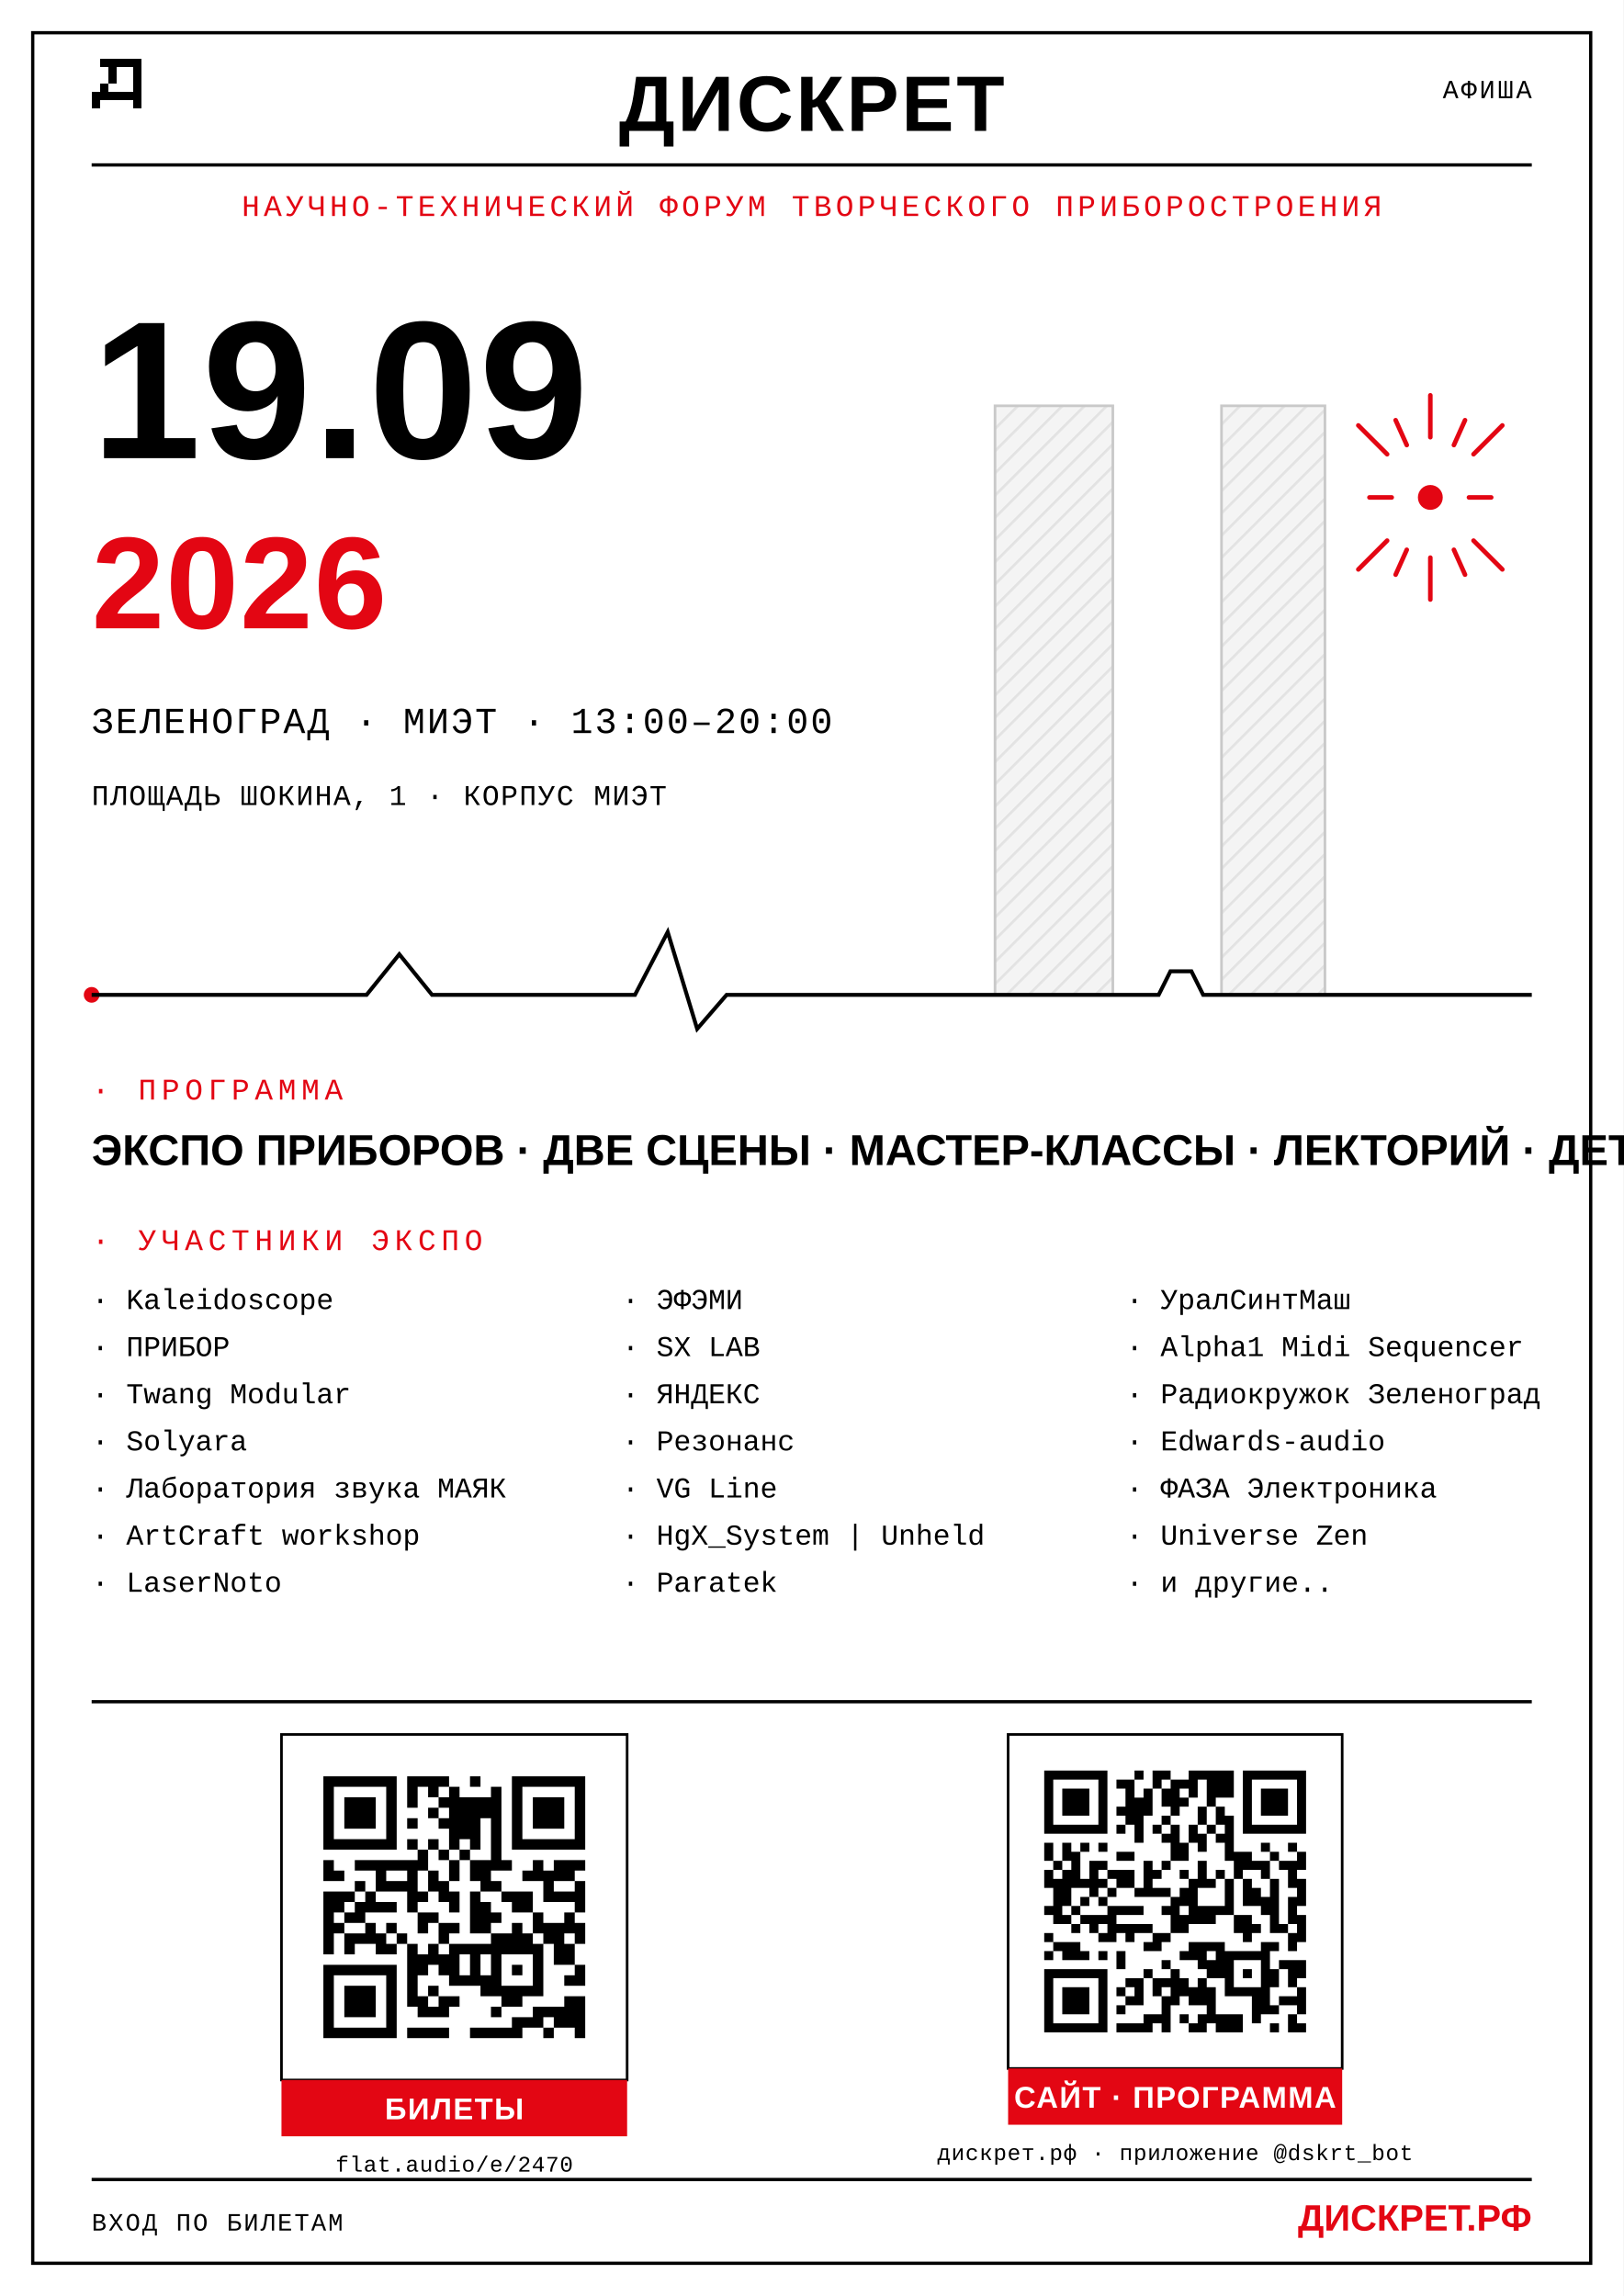
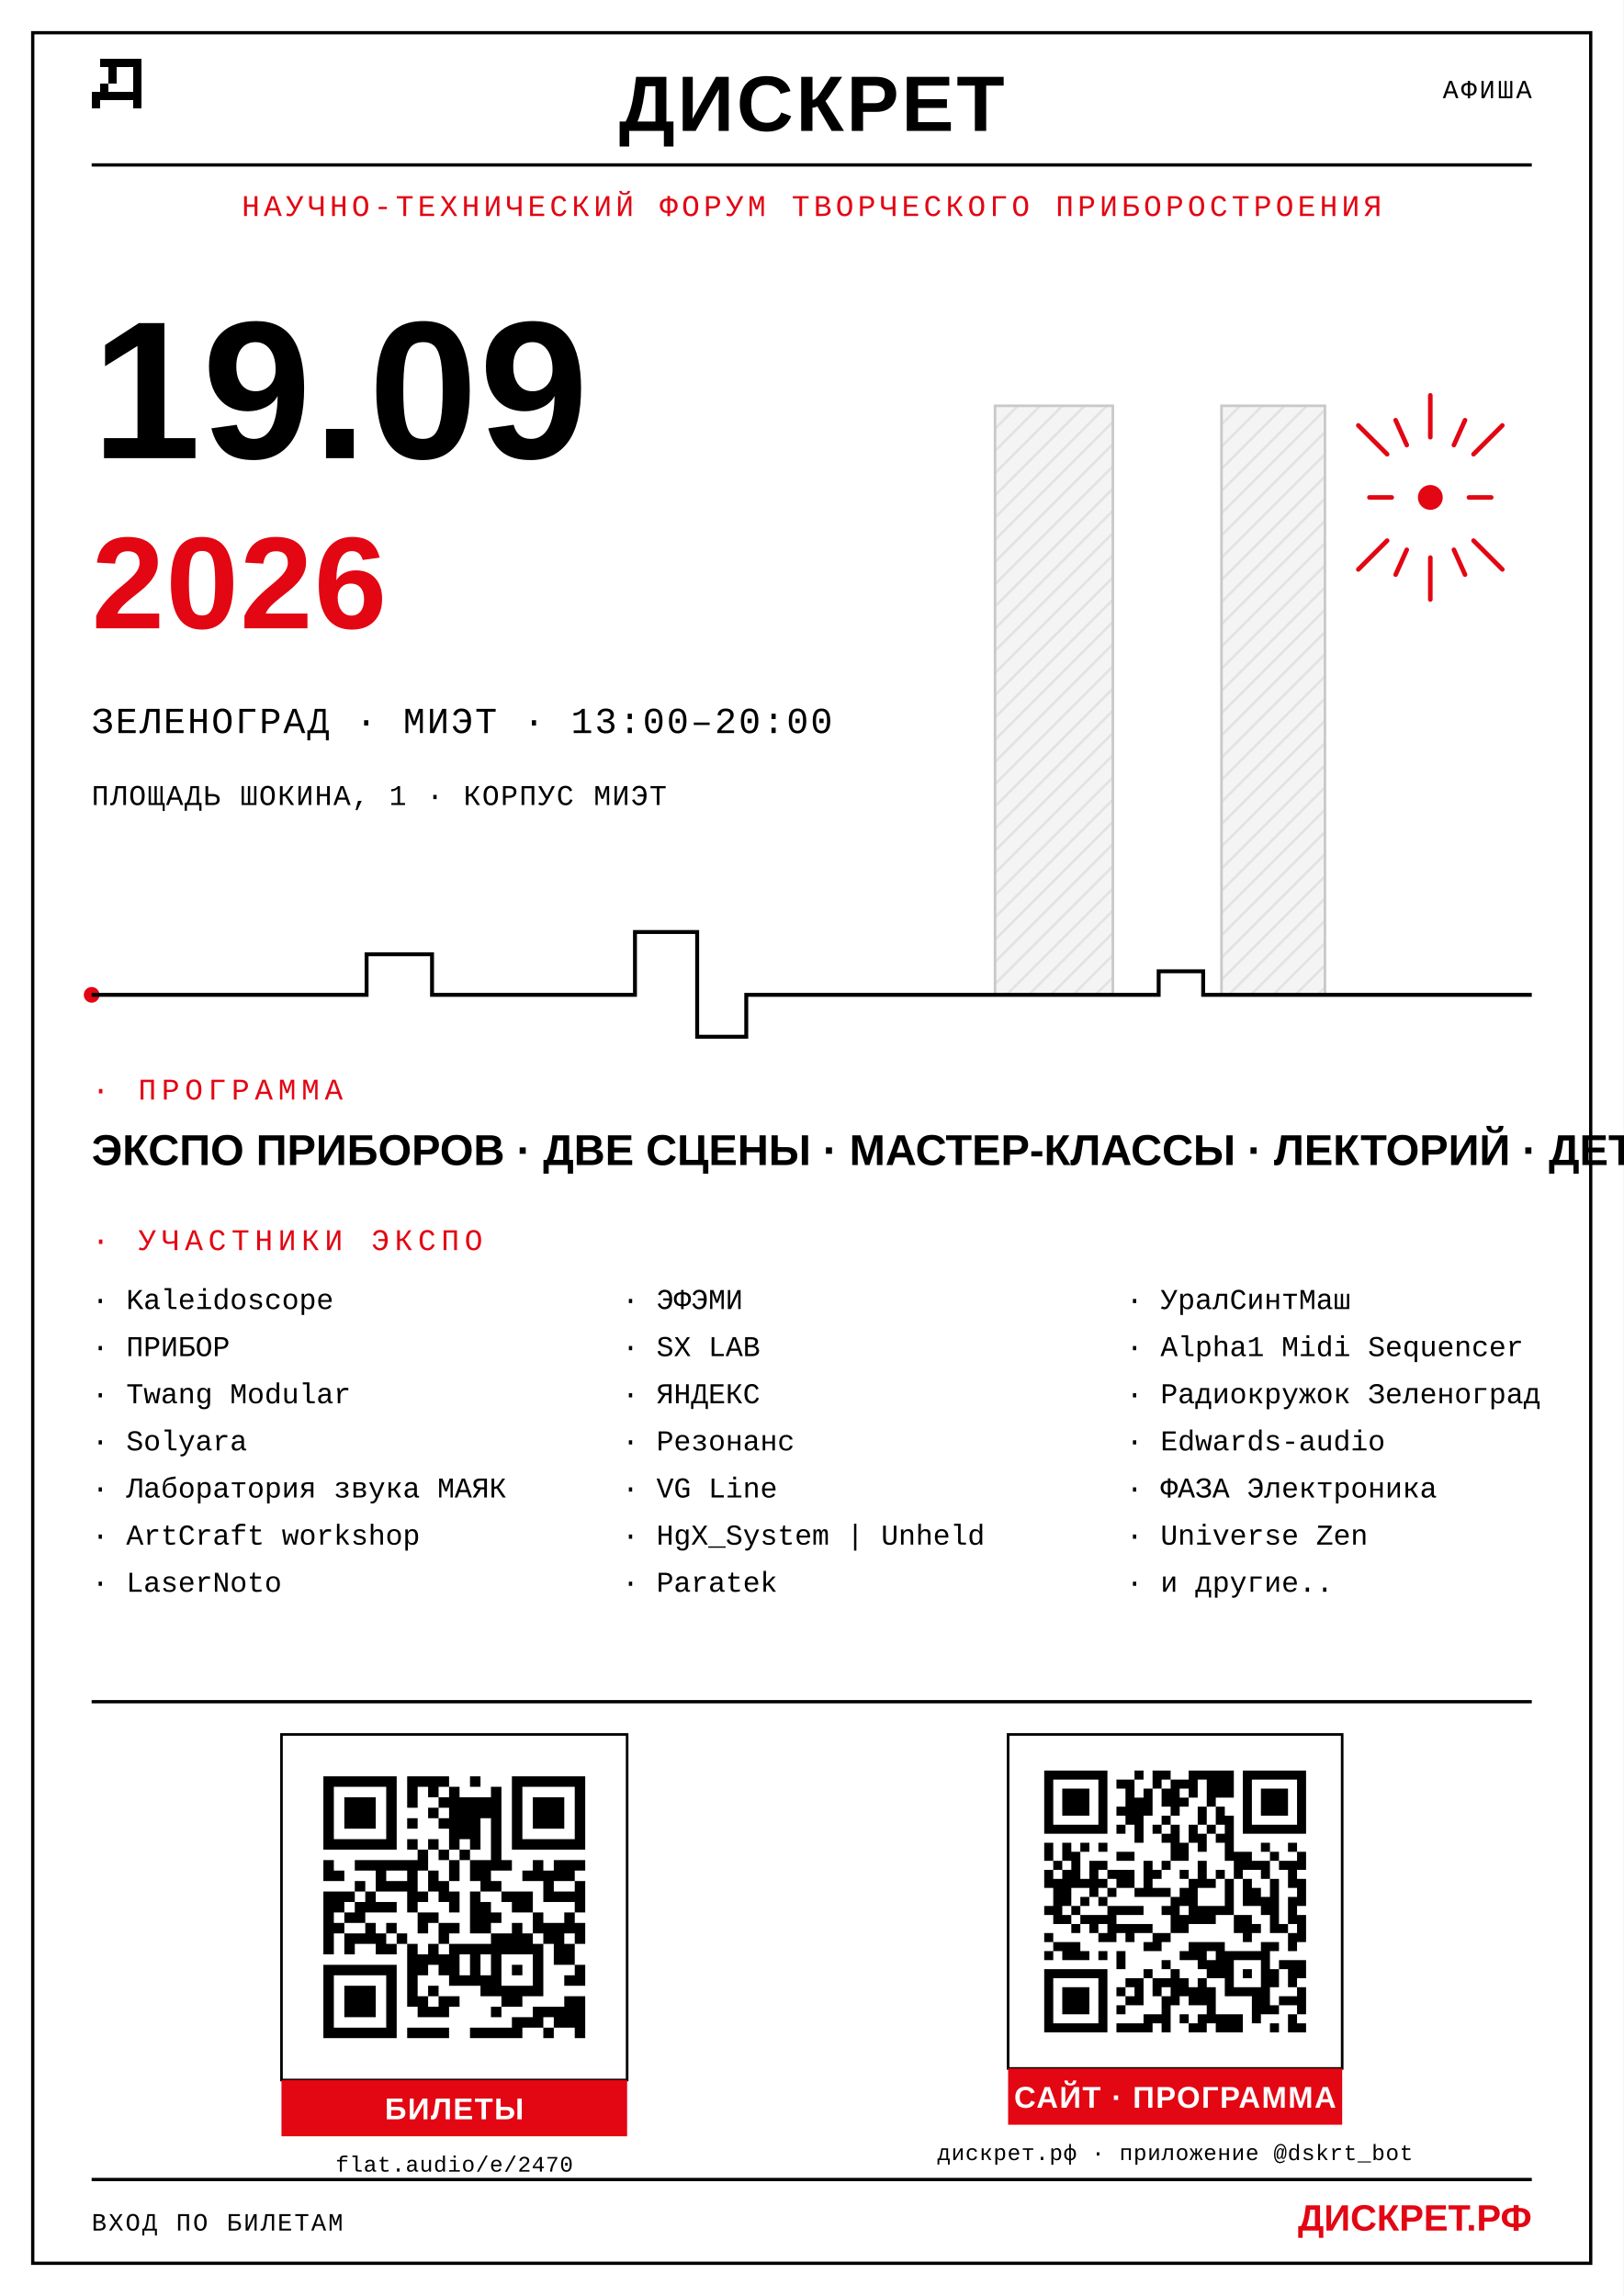
<svg xmlns="http://www.w3.org/2000/svg" width="2480" height="3508" viewBox="0 0 2480 3508" fill="none" font-family="'Arial Narrow','Helvetica Neue',Arial,sans-serif">
  <defs>
    <g id="logoD" shape-rendering="crispEdges" transform="scale(0.66667)">
      <rect x="10" y="0" width="2" height="12" />
      <rect x="2" y="0" width="8" height="2" />
      <rect x="4" y="2" width="2" height="4" />
      <rect x="2" y="6" width="2" height="2" />
      <rect x="0" y="8" width="12" height="2" />
      <rect x="0" y="10" width="2" height="2" />
    </g>
    <pattern id="th" width="24" height="24" patternTransform="rotate(45)" patternUnits="userSpaceOnUse">
      <rect width="24" height="24" fill="#f4f4f4" />
      <line x1="0" y1="0" x2="0" y2="24" stroke="#e3e3e3" stroke-width="8" />
    </pattern>
  </defs>
  <rect width="2480" height="3508" fill="#FFFFFF" />
  <rect x="50" y="50" width="2380" height="3408" fill="none" stroke="#000" stroke-width="5" />
  <use href="#logoD" fill="#000" transform="translate(140,90) scale(9.5)" />
  <text x="1240" y="200" text-anchor="middle" font-weight="800" font-size="120" letter-spacing="4" fill="#000">ДИСКРЕТ</text>
  <text x="2340" y="150" text-anchor="end" font-family="'Courier New',monospace" font-size="40" letter-spacing="4" fill="#000">АФИША</text>
  <line x1="140" y1="252" x2="2340" y2="252" stroke="#000" stroke-width="5" />
  <text x="1240" y="330" text-anchor="middle" font-family="'Courier New',monospace" font-size="46" letter-spacing="6" fill="#E30613">НАУЧНО-ТЕХНИЧЕСКИЙ ФОРУМ ТВОРЧЕСКОГО ПРИБОРОСТРОЕНИЯ</text>
  <text x="140" y="700" font-weight="800" font-size="300" letter-spacing="2" fill="#000">19.09</text>
  <text x="140" y="960" font-weight="800" font-size="200" letter-spacing="2" fill="#E30613">2026</text>
  <text x="140" y="1120" font-family="'Courier New',monospace" font-size="56" letter-spacing="3" fill="#000">ЗЕЛЕНОГРАД · МИЭТ · 13:00–20:00</text>
  <text x="140" y="1230" font-family="'Courier New',monospace" font-size="44" letter-spacing="2" fill="#000">ПЛОЩАДЬ ШОКИНА, 1 · КОРПУС МИЭТ</text>
  <g stroke="#c9c9c9" stroke-width="4">
    <rect x="1520" y="620" width="180" height="900" fill="url(#th)" />
    <rect x="1866" y="620" width="158" height="900" fill="url(#th)" />
  </g>
  <g stroke="#E30613" stroke-width="7" stroke-linecap="round">
    <line x1="2185" y1="668" x2="2185" y2="604" />
    <line x1="2185" y1="852" x2="2185" y2="916" />
    <line x1="2092" y1="760" x2="2126" y2="760" />
    <line x1="2244" y1="760" x2="2278" y2="760" />
    <line x1="2119" y1="694" x2="2075" y2="650" />
    <line x1="2251" y1="694" x2="2295" y2="650" />
    <line x1="2119" y1="826" x2="2075" y2="870" />
    <line x1="2251" y1="826" x2="2295" y2="870" />
    <line x1="2149" y1="680" x2="2132" y2="642" />
    <line x1="2221" y1="680" x2="2238" y2="642" />
    <line x1="2149" y1="840" x2="2132" y2="878" />
    <line x1="2221" y1="840" x2="2238" y2="878" />
  </g>
  <circle cx="2185" cy="760" r="19" fill="#E30613" />
  <circle cx="140" cy="1520" r="12" fill="#E30613" />
-   <polyline points="140,1520 560,1520 610,1458 660,1520 970,1520 1020,1424 1065,1572 1110,1520 1770,1520 1788,1484 1820,1484 1838,1520 2340,1520" fill="none" stroke="#000" stroke-width="6" />
+   <polyline points="140,1520 560,1520 560,1458 660,1458 660,1520 970,1520 970,1424 1065,1424 1065,1584 1140,1584 1140,1520 1770,1520 1770,1484 1838,1484 1838,1520 2340,1520" fill="none" stroke="#000" stroke-width="6" />
  <text x="140" y="1680" font-family="'Courier New',monospace" font-size="46" letter-spacing="8" fill="#E30613">· ПРОГРАММА</text>
  <text x="140" y="1780" font-weight="800" font-size="66" fill="#000" textLength="2200" lengthAdjust="spacingAndGlyphs">ЭКСПО ПРИБОРОВ · ДВЕ СЦЕНЫ · МАСТЕР-КЛАССЫ · ЛЕКТОРИЙ · ДЕТСКАЯ ЗОНА</text>
  <text x="140" y="1910" font-family="'Courier New',monospace" font-size="46" letter-spacing="8" fill="#E30613">· УЧАСТНИКИ ЭКСПО</text>
  <text x="140" y="2000" font-family="'Courier New',monospace" font-size="44" fill="#000">· Kaleidoscope</text>
  <text x="140" y="2072" font-family="'Courier New',monospace" font-size="44" fill="#000">· ПРИБОР</text>
  <text x="140" y="2144" font-family="'Courier New',monospace" font-size="44" fill="#000">· Twang Modular</text>
  <text x="140" y="2216" font-family="'Courier New',monospace" font-size="44" fill="#000">· Solyara</text>
  <text x="140" y="2288" font-family="'Courier New',monospace" font-size="44" fill="#000">· Лаборатория звука МАЯК</text>
  <text x="140" y="2360" font-family="'Courier New',monospace" font-size="44" fill="#000">· ArtCraft workshop</text>
  <text x="140" y="2432" font-family="'Courier New',monospace" font-size="44" fill="#000">· LaserNoto</text>
  <text x="950" y="2000" font-family="'Courier New',monospace" font-size="44" fill="#000">· ЭФЭМИ</text>
  <text x="950" y="2072" font-family="'Courier New',monospace" font-size="44" fill="#000">· SX LAB</text>
  <text x="950" y="2144" font-family="'Courier New',monospace" font-size="44" fill="#000">· ЯНДЕКС</text>
  <text x="950" y="2216" font-family="'Courier New',monospace" font-size="44" fill="#000">· Резонанс</text>
  <text x="950" y="2288" font-family="'Courier New',monospace" font-size="44" fill="#000">· VG Line</text>
  <text x="950" y="2360" font-family="'Courier New',monospace" font-size="44" fill="#000">· HgX_System | Unheld</text>
  <text x="950" y="2432" font-family="'Courier New',monospace" font-size="44" fill="#000">· Paratek</text>
  <text x="1720" y="2000" font-family="'Courier New',monospace" font-size="44" fill="#000">· УралСинтМаш</text>
  <text x="1720" y="2072" font-family="'Courier New',monospace" font-size="44" fill="#000">· Alpha1 Midi Sequencer</text>
  <text x="1720" y="2144" font-family="'Courier New',monospace" font-size="44" fill="#000">· Радиокружок Зеленоград</text>
  <text x="1720" y="2216" font-family="'Courier New',monospace" font-size="44" fill="#000">· Edwards-audio</text>
  <text x="1720" y="2288" font-family="'Courier New',monospace" font-size="44" fill="#000">· ФАЗА Электроника</text>
  <text x="1720" y="2360" font-family="'Courier New',monospace" font-size="44" fill="#000">· Universe Zen</text>
  <text x="1720" y="2432" font-family="'Courier New',monospace" font-size="44" fill="#000">· и другие..</text>
  <line x1="140" y1="2600" x2="2340" y2="2600" stroke="#000" stroke-width="5" />
  <g>
    <rect x="430" y="2650" width="528" height="528" fill="#fff" stroke="#000" stroke-width="4" />
    <g transform="translate(494,2714) scale(16)">
      <path d="M0 0h1v1h-1zM1 0h1v1h-1zM2 0h1v1h-1zM3 0h1v1h-1zM4 0h1v1h-1zM5 0h1v1h-1zM6 0h1v1h-1zM8 0h1v1h-1zM9 0h1v1h-1zM10 0h1v1h-1zM11 0h1v1h-1zM14 0h1v1h-1zM18 0h1v1h-1zM19 0h1v1h-1zM20 0h1v1h-1zM21 0h1v1h-1zM22 0h1v1h-1zM23 0h1v1h-1zM24 0h1v1h-1zM0 1h1v1h-1zM6 1h1v1h-1zM8 1h1v1h-1zM10 1h1v1h-1zM12 1h1v1h-1zM16 1h1v1h-1zM18 1h1v1h-1zM24 1h1v1h-1zM0 2h1v1h-1zM2 2h1v1h-1zM3 2h1v1h-1zM4 2h1v1h-1zM6 2h1v1h-1zM8 2h1v1h-1zM11 2h1v1h-1zM12 2h1v1h-1zM13 2h1v1h-1zM14 2h1v1h-1zM15 2h1v1h-1zM16 2h1v1h-1zM18 2h1v1h-1zM20 2h1v1h-1zM21 2h1v1h-1zM22 2h1v1h-1zM24 2h1v1h-1zM0 3h1v1h-1zM2 3h1v1h-1zM3 3h1v1h-1zM4 3h1v1h-1zM6 3h1v1h-1zM10 3h1v1h-1zM12 3h1v1h-1zM13 3h1v1h-1zM14 3h1v1h-1zM15 3h1v1h-1zM16 3h1v1h-1zM18 3h1v1h-1zM20 3h1v1h-1zM21 3h1v1h-1zM22 3h1v1h-1zM24 3h1v1h-1zM0 4h1v1h-1zM2 4h1v1h-1zM3 4h1v1h-1zM4 4h1v1h-1zM6 4h1v1h-1zM8 4h1v1h-1zM11 4h1v1h-1zM12 4h1v1h-1zM13 4h1v1h-1zM14 4h1v1h-1zM16 4h1v1h-1zM18 4h1v1h-1zM20 4h1v1h-1zM21 4h1v1h-1zM22 4h1v1h-1zM24 4h1v1h-1zM0 5h1v1h-1zM6 5h1v1h-1zM12 5h1v1h-1zM13 5h1v1h-1zM14 5h1v1h-1zM16 5h1v1h-1zM18 5h1v1h-1zM24 5h1v1h-1zM0 6h1v1h-1zM1 6h1v1h-1zM2 6h1v1h-1zM3 6h1v1h-1zM4 6h1v1h-1zM5 6h1v1h-1zM6 6h1v1h-1zM8 6h1v1h-1zM10 6h1v1h-1zM12 6h1v1h-1zM14 6h1v1h-1zM16 6h1v1h-1zM18 6h1v1h-1zM19 6h1v1h-1zM20 6h1v1h-1zM21 6h1v1h-1zM22 6h1v1h-1zM23 6h1v1h-1zM24 6h1v1h-1zM9 7h1v1h-1zM11 7h1v1h-1zM13 7h1v1h-1zM16 7h1v1h-1zM0 8h1v1h-1zM3 8h1v1h-1zM4 8h1v1h-1zM5 8h1v1h-1zM6 8h1v1h-1zM7 8h1v1h-1zM8 8h1v1h-1zM9 8h1v1h-1zM12 8h1v1h-1zM14 8h1v1h-1zM15 8h1v1h-1zM16 8h1v1h-1zM17 8h1v1h-1zM20 8h1v1h-1zM22 8h1v1h-1zM23 8h1v1h-1zM24 8h1v1h-1zM0 9h1v1h-1zM1 9h1v1h-1zM5 9h1v1h-1zM8 9h1v1h-1zM10 9h1v1h-1zM12 9h1v1h-1zM14 9h1v1h-1zM15 9h1v1h-1zM19 9h1v1h-1zM20 9h1v1h-1zM21 9h1v1h-1zM22 9h1v1h-1zM23 9h1v1h-1zM3 10h1v1h-1zM5 10h1v1h-1zM6 10h1v1h-1zM7 10h1v1h-1zM8 10h1v1h-1zM10 10h1v1h-1zM11 10h1v1h-1zM15 10h1v1h-1zM16 10h1v1h-1zM21 10h1v1h-1zM24 10h1v1h-1zM0 11h1v1h-1zM1 11h1v1h-1zM2 11h1v1h-1zM4 11h1v1h-1zM8 11h1v1h-1zM9 11h1v1h-1zM11 11h1v1h-1zM12 11h1v1h-1zM14 11h1v1h-1zM17 11h1v1h-1zM18 11h1v1h-1zM19 11h1v1h-1zM21 11h1v1h-1zM22 11h1v1h-1zM23 11h1v1h-1zM24 11h1v1h-1zM0 12h1v1h-1zM1 12h1v1h-1zM3 12h1v1h-1zM4 12h1v1h-1zM5 12h1v1h-1zM6 12h1v1h-1zM8 12h1v1h-1zM12 12h1v1h-1zM14 12h1v1h-1zM15 12h1v1h-1zM18 12h1v1h-1zM19 12h1v1h-1zM24 12h1v1h-1zM0 13h1v1h-1zM2 13h1v1h-1zM3 13h1v1h-1zM9 13h1v1h-1zM10 13h1v1h-1zM14 13h1v1h-1zM15 13h1v1h-1zM16 13h1v1h-1zM20 13h1v1h-1zM23 13h1v1h-1zM0 14h1v1h-1zM1 14h1v1h-1zM4 14h1v1h-1zM6 14h1v1h-1zM9 14h1v1h-1zM11 14h1v1h-1zM12 14h1v1h-1zM14 14h1v1h-1zM15 14h1v1h-1zM18 14h1v1h-1zM20 14h1v1h-1zM21 14h1v1h-1zM22 14h1v1h-1zM23 14h1v1h-1zM24 14h1v1h-1zM0 15h1v1h-1zM2 15h1v1h-1zM3 15h1v1h-1zM4 15h1v1h-1zM5 15h1v1h-1zM7 15h1v1h-1zM11 15h1v1h-1zM16 15h1v1h-1zM17 15h1v1h-1zM18 15h1v1h-1zM19 15h1v1h-1zM21 15h1v1h-1zM22 15h1v1h-1zM24 15h1v1h-1zM0 16h1v1h-1zM2 16h1v1h-1zM5 16h1v1h-1zM6 16h1v1h-1zM8 16h1v1h-1zM10 16h1v1h-1zM12 16h1v1h-1zM13 16h1v1h-1zM14 16h1v1h-1zM15 16h1v1h-1zM16 16h1v1h-1zM17 16h1v1h-1zM18 16h1v1h-1zM19 16h1v1h-1zM20 16h1v1h-1zM22 16h1v1h-1zM23 16h1v1h-1zM8 17h1v1h-1zM9 17h1v1h-1zM10 17h1v1h-1zM11 17h1v1h-1zM12 17h1v1h-1zM14 17h1v1h-1zM16 17h1v1h-1zM20 17h1v1h-1zM22 17h1v1h-1zM23 17h1v1h-1zM0 18h1v1h-1zM1 18h1v1h-1zM2 18h1v1h-1zM3 18h1v1h-1zM4 18h1v1h-1zM5 18h1v1h-1zM6 18h1v1h-1zM8 18h1v1h-1zM9 18h1v1h-1zM11 18h1v1h-1zM12 18h1v1h-1zM14 18h1v1h-1zM16 18h1v1h-1zM18 18h1v1h-1zM20 18h1v1h-1zM24 18h1v1h-1zM0 19h1v1h-1zM6 19h1v1h-1zM8 19h1v1h-1zM12 19h1v1h-1zM13 19h1v1h-1zM14 19h1v1h-1zM15 19h1v1h-1zM16 19h1v1h-1zM20 19h1v1h-1zM23 19h1v1h-1zM24 19h1v1h-1zM0 20h1v1h-1zM2 20h1v1h-1zM3 20h1v1h-1zM4 20h1v1h-1zM6 20h1v1h-1zM8 20h1v1h-1zM10 20h1v1h-1zM15 20h1v1h-1zM16 20h1v1h-1zM17 20h1v1h-1zM18 20h1v1h-1zM19 20h1v1h-1zM20 20h1v1h-1zM0 21h1v1h-1zM2 21h1v1h-1zM3 21h1v1h-1zM4 21h1v1h-1zM6 21h1v1h-1zM8 21h1v1h-1zM9 21h1v1h-1zM11 21h1v1h-1zM12 21h1v1h-1zM17 21h1v1h-1zM18 21h1v1h-1zM23 21h1v1h-1zM24 21h1v1h-1zM0 22h1v1h-1zM2 22h1v1h-1zM3 22h1v1h-1zM4 22h1v1h-1zM6 22h1v1h-1zM9 22h1v1h-1zM10 22h1v1h-1zM11 22h1v1h-1zM16 22h1v1h-1zM20 22h1v1h-1zM21 22h1v1h-1zM22 22h1v1h-1zM23 22h1v1h-1zM24 22h1v1h-1zM0 23h1v1h-1zM6 23h1v1h-1zM18 23h1v1h-1zM19 23h1v1h-1zM20 23h1v1h-1zM22 23h1v1h-1zM23 23h1v1h-1zM24 23h1v1h-1zM0 24h1v1h-1zM1 24h1v1h-1zM2 24h1v1h-1zM3 24h1v1h-1zM4 24h1v1h-1zM5 24h1v1h-1zM6 24h1v1h-1zM8 24h1v1h-1zM9 24h1v1h-1zM10 24h1v1h-1zM11 24h1v1h-1zM14 24h1v1h-1zM15 24h1v1h-1zM16 24h1v1h-1zM17 24h1v1h-1zM18 24h1v1h-1zM21 24h1v1h-1zM24 24h1v1h-1z" fill="#000" />
    </g>
    <rect x="430" y="3178" width="528" height="86" fill="#E30613" />
    <text x="694" y="3238" text-anchor="middle" font-weight="800" font-size="46" letter-spacing="2" fill="#fff">БИЛЕТЫ</text>
    <text x="694" y="3318" text-anchor="middle" font-family="'Courier New',monospace" font-size="34" letter-spacing="1" fill="#000">flat.audio/e/2470</text>
  </g>
  <g>
    <rect x="1540" y="2650" width="510.345" height="510.345" fill="#fff" stroke="#000" stroke-width="4" />
    <g transform="translate(1595.172,2705.172) scale(13.7931)">
      <path d="M0 0h1v1h-1zM1 0h1v1h-1zM2 0h1v1h-1zM3 0h1v1h-1zM4 0h1v1h-1zM5 0h1v1h-1zM6 0h1v1h-1zM10 0h1v1h-1zM12 0h1v1h-1zM13 0h1v1h-1zM16 0h1v1h-1zM17 0h1v1h-1zM18 0h1v1h-1zM19 0h1v1h-1zM20 0h1v1h-1zM22 0h1v1h-1zM23 0h1v1h-1zM24 0h1v1h-1zM25 0h1v1h-1zM26 0h1v1h-1zM27 0h1v1h-1zM28 0h1v1h-1zM0 1h1v1h-1zM6 1h1v1h-1zM8 1h1v1h-1zM9 1h1v1h-1zM12 1h1v1h-1zM14 1h1v1h-1zM15 1h1v1h-1zM16 1h1v1h-1zM18 1h1v1h-1zM19 1h1v1h-1zM20 1h1v1h-1zM22 1h1v1h-1zM28 1h1v1h-1zM0 2h1v1h-1zM2 2h1v1h-1zM3 2h1v1h-1zM4 2h1v1h-1zM6 2h1v1h-1zM9 2h1v1h-1zM11 2h1v1h-1zM13 2h1v1h-1zM14 2h1v1h-1zM16 2h1v1h-1zM18 2h1v1h-1zM19 2h1v1h-1zM20 2h1v1h-1zM22 2h1v1h-1zM24 2h1v1h-1zM25 2h1v1h-1zM26 2h1v1h-1zM28 2h1v1h-1zM0 3h1v1h-1zM2 3h1v1h-1zM3 3h1v1h-1zM4 3h1v1h-1zM6 3h1v1h-1zM9 3h1v1h-1zM10 3h1v1h-1zM11 3h1v1h-1zM13 3h1v1h-1zM14 3h1v1h-1zM15 3h1v1h-1zM18 3h1v1h-1zM22 3h1v1h-1zM24 3h1v1h-1zM25 3h1v1h-1zM26 3h1v1h-1zM28 3h1v1h-1zM0 4h1v1h-1zM2 4h1v1h-1zM3 4h1v1h-1zM4 4h1v1h-1zM6 4h1v1h-1zM8 4h1v1h-1zM9 4h1v1h-1zM10 4h1v1h-1zM11 4h1v1h-1zM14 4h1v1h-1zM17 4h1v1h-1zM19 4h1v1h-1zM22 4h1v1h-1zM24 4h1v1h-1zM25 4h1v1h-1zM26 4h1v1h-1zM28 4h1v1h-1zM0 5h1v1h-1zM6 5h1v1h-1zM9 5h1v1h-1zM10 5h1v1h-1zM13 5h1v1h-1zM17 5h1v1h-1zM19 5h1v1h-1zM20 5h1v1h-1zM22 5h1v1h-1zM28 5h1v1h-1zM0 6h1v1h-1zM1 6h1v1h-1zM2 6h1v1h-1zM3 6h1v1h-1zM4 6h1v1h-1zM5 6h1v1h-1zM6 6h1v1h-1zM8 6h1v1h-1zM10 6h1v1h-1zM12 6h1v1h-1zM14 6h1v1h-1zM16 6h1v1h-1zM18 6h1v1h-1zM20 6h1v1h-1zM22 6h1v1h-1zM23 6h1v1h-1zM24 6h1v1h-1zM25 6h1v1h-1zM26 6h1v1h-1zM27 6h1v1h-1zM28 6h1v1h-1zM10 7h1v1h-1zM13 7h1v1h-1zM14 7h1v1h-1zM16 7h1v1h-1zM17 7h1v1h-1zM19 7h1v1h-1zM20 7h1v1h-1zM0 8h1v1h-1zM2 8h1v1h-1zM4 8h1v1h-1zM6 8h1v1h-1zM14 8h1v1h-1zM15 8h1v1h-1zM17 8h1v1h-1zM20 8h1v1h-1zM24 8h1v1h-1zM27 8h1v1h-1zM0 9h1v1h-1zM2 9h1v1h-1zM3 9h1v1h-1zM8 9h1v1h-1zM9 9h1v1h-1zM14 9h1v1h-1zM15 9h1v1h-1zM20 9h1v1h-1zM21 9h1v1h-1zM22 9h1v1h-1zM25 9h1v1h-1zM28 9h1v1h-1zM1 10h1v1h-1zM3 10h1v1h-1zM5 10h1v1h-1zM6 10h1v1h-1zM11 10h1v1h-1zM13 10h1v1h-1zM17 10h1v1h-1zM21 10h1v1h-1zM22 10h1v1h-1zM23 10h1v1h-1zM24 10h1v1h-1zM26 10h1v1h-1zM27 10h1v1h-1zM28 10h1v1h-1zM0 11h1v1h-1zM2 11h1v1h-1zM3 11h1v1h-1zM5 11h1v1h-1zM7 11h1v1h-1zM8 11h1v1h-1zM9 11h1v1h-1zM11 11h1v1h-1zM12 11h1v1h-1zM15 11h1v1h-1zM17 11h1v1h-1zM19 11h1v1h-1zM21 11h1v1h-1zM24 11h1v1h-1zM27 11h1v1h-1zM0 12h1v1h-1zM1 12h1v1h-1zM2 12h1v1h-1zM3 12h1v1h-1zM4 12h1v1h-1zM5 12h1v1h-1zM6 12h1v1h-1zM8 12h1v1h-1zM9 12h1v1h-1zM11 12h1v1h-1zM16 12h1v1h-1zM17 12h1v1h-1zM18 12h1v1h-1zM20 12h1v1h-1zM22 12h1v1h-1zM25 12h1v1h-1zM27 12h1v1h-1zM28 12h1v1h-1zM1 13h1v1h-1zM2 13h1v1h-1zM5 13h1v1h-1zM7 13h1v1h-1zM10 13h1v1h-1zM11 13h1v1h-1zM12 13h1v1h-1zM13 13h1v1h-1zM15 13h1v1h-1zM16 13h1v1h-1zM20 13h1v1h-1zM22 13h1v1h-1zM23 13h1v1h-1zM25 13h1v1h-1zM28 13h1v1h-1zM1 14h1v1h-1zM2 14h1v1h-1zM4 14h1v1h-1zM6 14h1v1h-1zM14 14h1v1h-1zM15 14h1v1h-1zM16 14h1v1h-1zM20 14h1v1h-1zM22 14h1v1h-1zM23 14h1v1h-1zM24 14h1v1h-1zM25 14h1v1h-1zM27 14h1v1h-1zM28 14h1v1h-1zM0 15h1v1h-1zM1 15h1v1h-1zM3 15h1v1h-1zM7 15h1v1h-1zM8 15h1v1h-1zM9 15h1v1h-1zM10 15h1v1h-1zM13 15h1v1h-1zM14 15h1v1h-1zM16 15h1v1h-1zM17 15h1v1h-1zM18 15h1v1h-1zM19 15h1v1h-1zM20 15h1v1h-1zM24 15h1v1h-1zM25 15h1v1h-1zM27 15h1v1h-1zM1 16h1v1h-1zM2 16h1v1h-1zM4 16h1v1h-1zM5 16h1v1h-1zM6 16h1v1h-1zM7 16h1v1h-1zM14 16h1v1h-1zM15 16h1v1h-1zM16 16h1v1h-1zM17 16h1v1h-1zM18 16h1v1h-1zM21 16h1v1h-1zM22 16h1v1h-1zM25 16h1v1h-1zM27 16h1v1h-1zM28 16h1v1h-1zM3 17h1v1h-1zM5 17h1v1h-1zM7 17h1v1h-1zM8 17h1v1h-1zM9 17h1v1h-1zM10 17h1v1h-1zM11 17h1v1h-1zM14 17h1v1h-1zM15 17h1v1h-1zM21 17h1v1h-1zM22 17h1v1h-1zM23 17h1v1h-1zM25 17h1v1h-1zM26 17h1v1h-1zM28 17h1v1h-1zM0 18h1v1h-1zM6 18h1v1h-1zM7 18h1v1h-1zM9 18h1v1h-1zM12 18h1v1h-1zM13 18h1v1h-1zM22 18h1v1h-1zM27 18h1v1h-1zM28 18h1v1h-1zM1 19h1v1h-1zM2 19h1v1h-1zM3 19h1v1h-1zM11 19h1v1h-1zM12 19h1v1h-1zM16 19h1v1h-1zM17 19h1v1h-1zM18 19h1v1h-1zM19 19h1v1h-1zM24 19h1v1h-1zM25 19h1v1h-1zM27 19h1v1h-1zM0 20h1v1h-1zM2 20h1v1h-1zM3 20h1v1h-1zM4 20h1v1h-1zM6 20h1v1h-1zM8 20h1v1h-1zM15 20h1v1h-1zM16 20h1v1h-1zM17 20h1v1h-1zM19 20h1v1h-1zM20 20h1v1h-1zM21 20h1v1h-1zM22 20h1v1h-1zM23 20h1v1h-1zM24 20h1v1h-1zM8 21h1v1h-1zM13 21h1v1h-1zM17 21h1v1h-1zM18 21h1v1h-1zM19 21h1v1h-1zM20 21h1v1h-1zM24 21h1v1h-1zM26 21h1v1h-1zM27 21h1v1h-1zM28 21h1v1h-1zM0 22h1v1h-1zM1 22h1v1h-1zM2 22h1v1h-1zM3 22h1v1h-1zM4 22h1v1h-1zM5 22h1v1h-1zM6 22h1v1h-1zM11 22h1v1h-1zM14 22h1v1h-1zM18 22h1v1h-1zM19 22h1v1h-1zM20 22h1v1h-1zM22 22h1v1h-1zM24 22h1v1h-1zM25 22h1v1h-1zM27 22h1v1h-1zM28 22h1v1h-1zM0 23h1v1h-1zM6 23h1v1h-1zM9 23h1v1h-1zM10 23h1v1h-1zM12 23h1v1h-1zM13 23h1v1h-1zM14 23h1v1h-1zM15 23h1v1h-1zM17 23h1v1h-1zM20 23h1v1h-1zM24 23h1v1h-1zM25 23h1v1h-1zM27 23h1v1h-1zM0 24h1v1h-1zM2 24h1v1h-1zM3 24h1v1h-1zM4 24h1v1h-1zM6 24h1v1h-1zM8 24h1v1h-1zM10 24h1v1h-1zM12 24h1v1h-1zM14 24h1v1h-1zM15 24h1v1h-1zM16 24h1v1h-1zM17 24h1v1h-1zM18 24h1v1h-1zM20 24h1v1h-1zM21 24h1v1h-1zM22 24h1v1h-1zM23 24h1v1h-1zM24 24h1v1h-1zM28 24h1v1h-1zM0 25h1v1h-1zM2 25h1v1h-1zM3 25h1v1h-1zM4 25h1v1h-1zM6 25h1v1h-1zM9 25h1v1h-1zM10 25h1v1h-1zM13 25h1v1h-1zM14 25h1v1h-1zM16 25h1v1h-1zM17 25h1v1h-1zM18 25h1v1h-1zM23 25h1v1h-1zM24 25h1v1h-1zM26 25h1v1h-1zM27 25h1v1h-1zM28 25h1v1h-1zM0 26h1v1h-1zM2 26h1v1h-1zM3 26h1v1h-1zM4 26h1v1h-1zM6 26h1v1h-1zM8 26h1v1h-1zM13 26h1v1h-1zM18 26h1v1h-1zM23 26h1v1h-1zM24 26h1v1h-1zM25 26h1v1h-1zM28 26h1v1h-1zM0 27h1v1h-1zM6 27h1v1h-1zM11 27h1v1h-1zM12 27h1v1h-1zM13 27h1v1h-1zM15 27h1v1h-1zM17 27h1v1h-1zM18 27h1v1h-1zM19 27h1v1h-1zM20 27h1v1h-1zM21 27h1v1h-1zM23 27h1v1h-1zM27 27h1v1h-1zM0 28h1v1h-1zM1 28h1v1h-1zM2 28h1v1h-1zM3 28h1v1h-1zM4 28h1v1h-1zM5 28h1v1h-1zM6 28h1v1h-1zM8 28h1v1h-1zM9 28h1v1h-1zM10 28h1v1h-1zM11 28h1v1h-1zM13 28h1v1h-1zM16 28h1v1h-1zM17 28h1v1h-1zM19 28h1v1h-1zM20 28h1v1h-1zM21 28h1v1h-1zM25 28h1v1h-1zM27 28h1v1h-1zM28 28h1v1h-1z" fill="#000" />
    </g>
    <rect x="1540" y="3160.345" width="510.345" height="86" fill="#E30613" />
    <text x="1795.172" y="3220.345" text-anchor="middle" font-weight="800" font-size="46" letter-spacing="2" fill="#fff">САЙТ · ПРОГРАММА</text>
    <text x="1795.172" y="3300.345" text-anchor="middle" font-family="'Courier New',monospace" font-size="34" letter-spacing="1" fill="#000">дискрет.рф · приложение @dskrt_bot</text>
  </g>
  <line x1="140" y1="3330" x2="2340" y2="3330" stroke="#000" stroke-width="5" />
  <text x="140" y="3408" font-family="'Courier New',monospace" font-size="38" letter-spacing="3" fill="#000">ВХОД ПО БИЛЕТАМ</text>
  <text x="2340" y="3408" text-anchor="end" font-weight="800" font-size="56" fill="#E30613">ДИСКРЕТ.РФ</text>
</svg>
